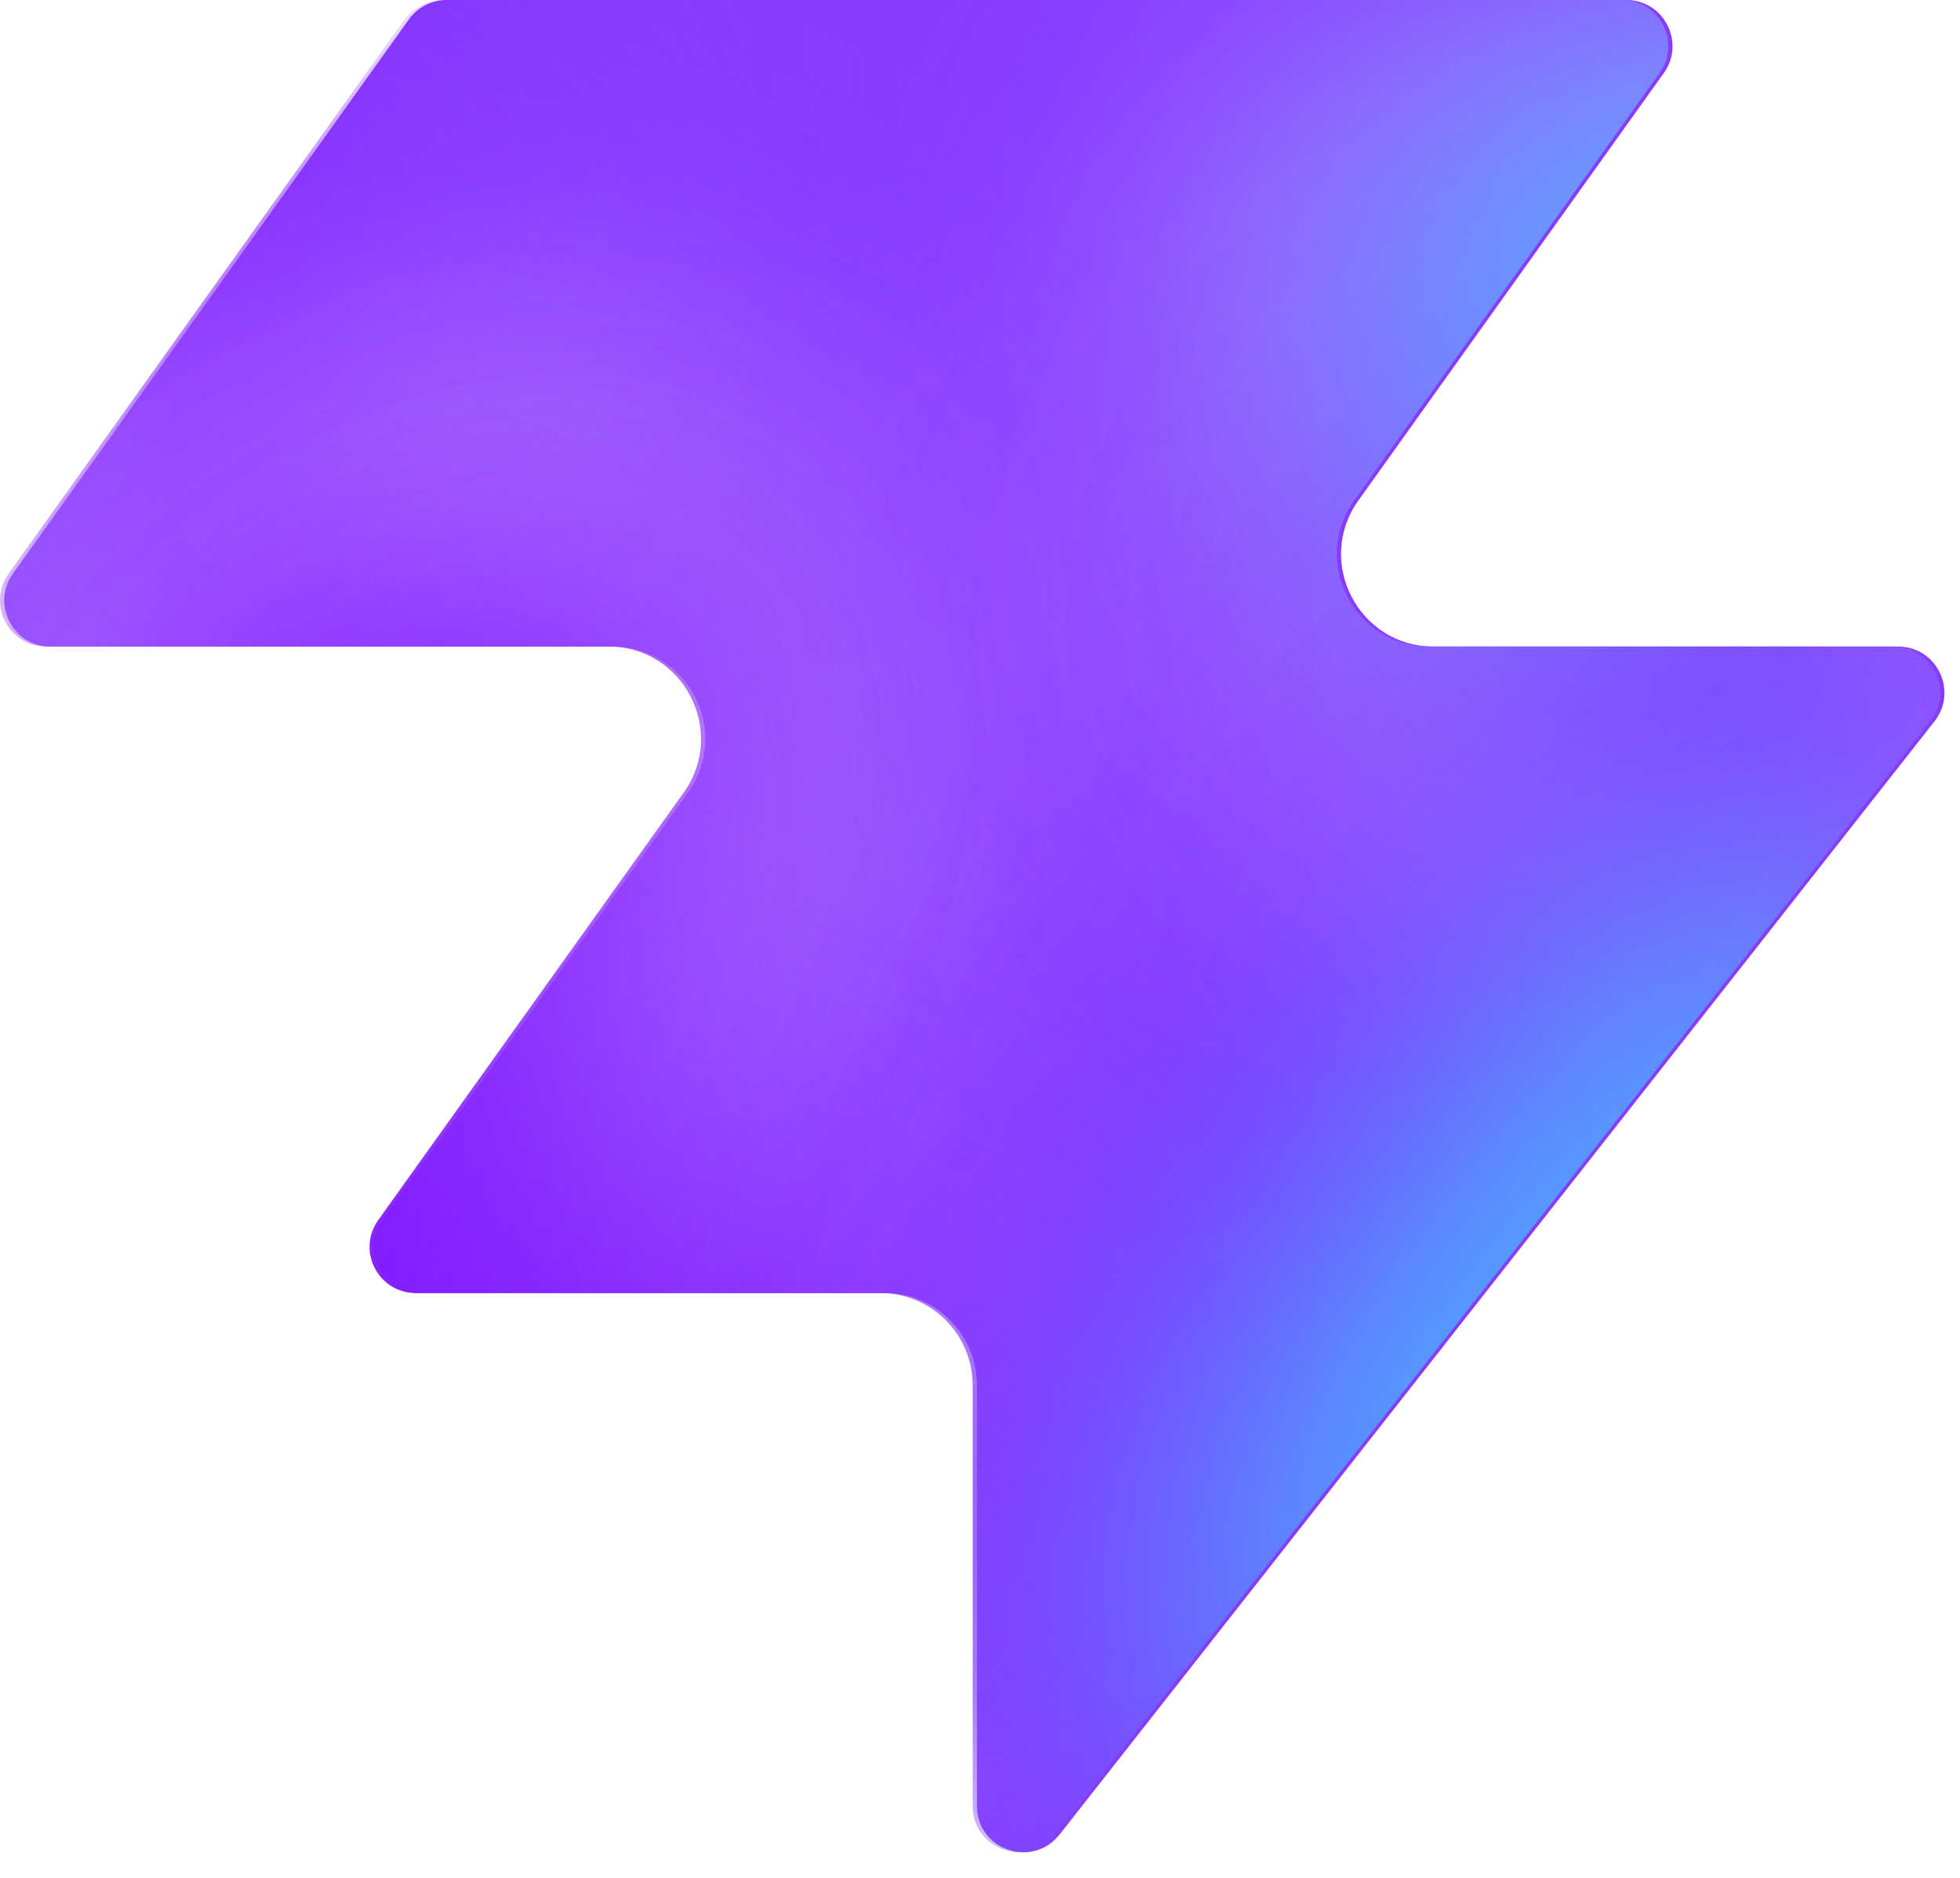
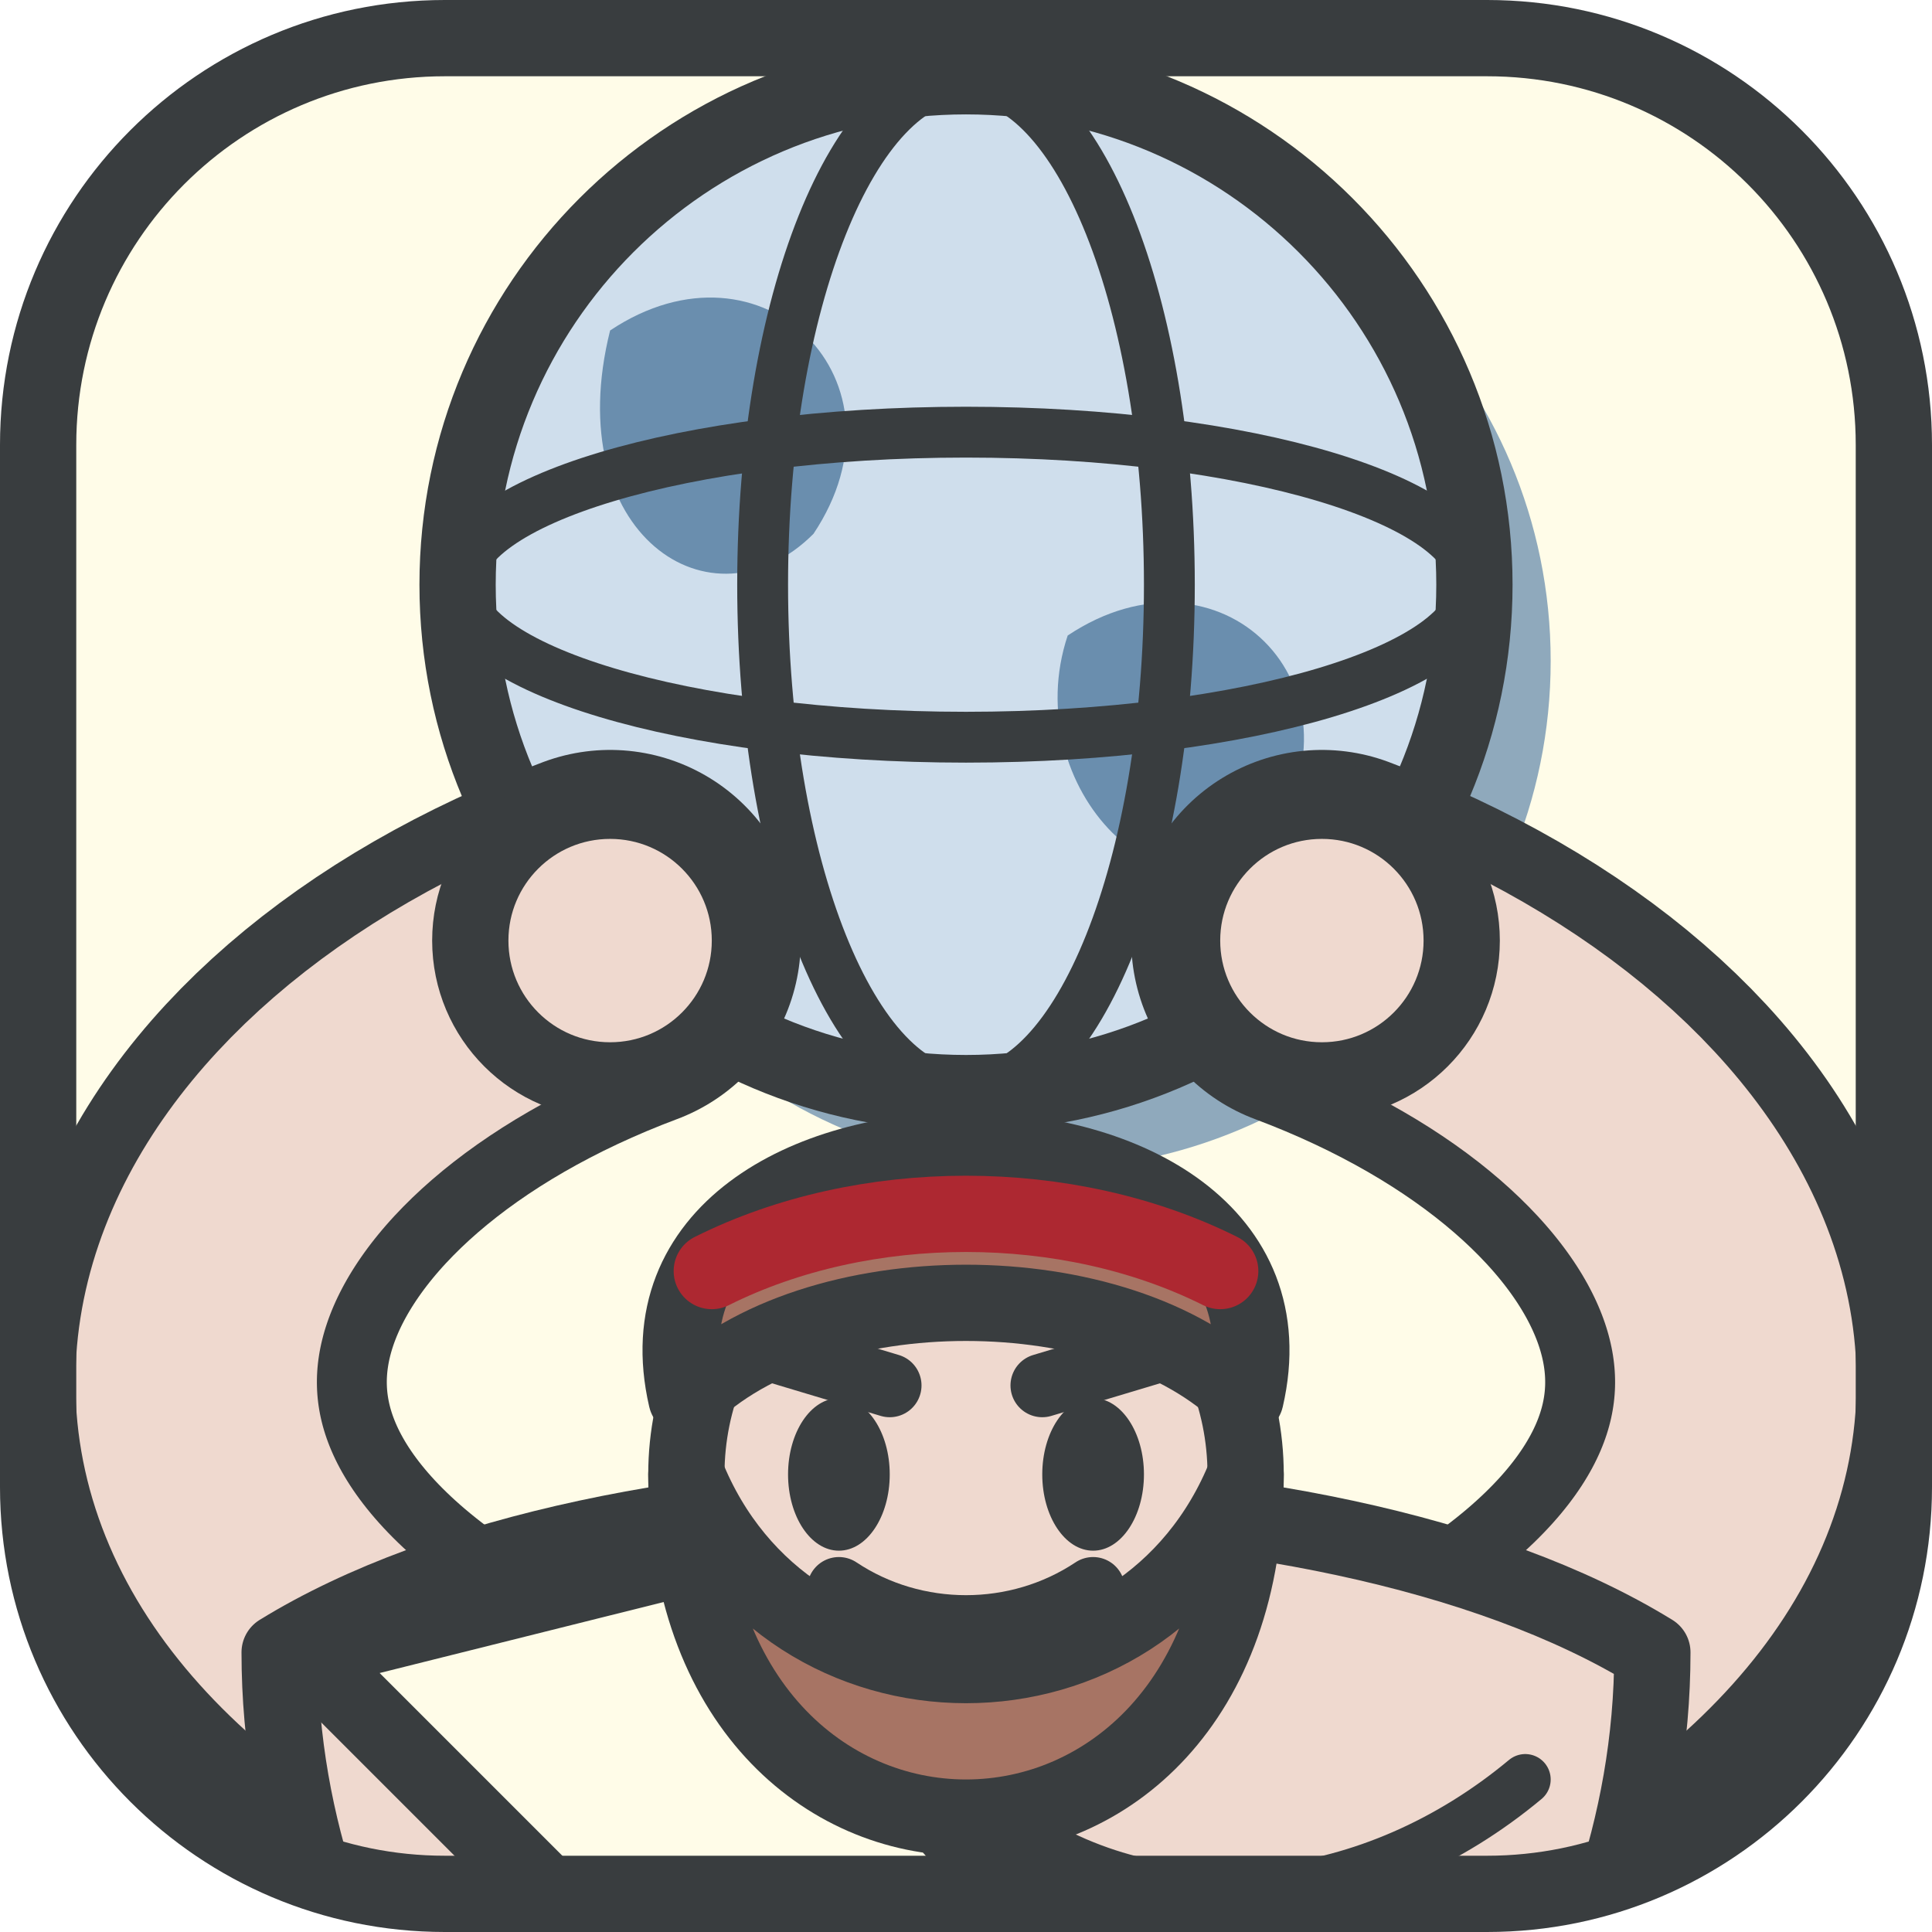
- <svg xmlns="http://www.w3.org/2000/svg" width="48" height="46" fill="none" viewBox="0 0 48 46">
-   <path fill="#863bff" d="M25.946 44.938c-.664.845-2.021.375-2.021-.698V33.937a2.26 2.26 0 0 0-2.262-2.262H10.287c-.92 0-1.456-1.04-.92-1.788l7.48-10.471c1.07-1.497 0-3.578-1.842-3.578H1.237c-.92 0-1.456-1.04-.92-1.788L10.013.474c.214-.297.556-.474.92-.474h28.894c.92 0 1.456 1.04.92 1.788l-7.48 10.471c-1.07 1.498 0 3.579 1.842 3.579h11.377c.943 0 1.473 1.088.89 1.83L25.947 44.94z" style="fill:#863bff;fill:color(display-p3 .525 .23 1);fill-opacity:1" />
-   <mask id="a" width="48" height="46" x="0" y="0" maskUnits="userSpaceOnUse" style="mask-type:alpha">
-     <path fill="#000" d="M25.842 44.938c-.664.844-2.021.375-2.021-.698V33.937a2.26 2.26 0 0 0-2.262-2.262H10.183c-.92 0-1.456-1.04-.92-1.788l7.48-10.471c1.07-1.498 0-3.579-1.842-3.579H1.133c-.92 0-1.456-1.04-.92-1.787L9.91.473c.214-.297.556-.474.92-.474h28.894c.92 0 1.456 1.04.92 1.788l-7.48 10.471c-1.07 1.498 0 3.578 1.842 3.578h11.377c.943 0 1.473 1.088.89 1.832L25.843 44.94z" style="fill:#000;fill-opacity:1" />
-   </mask>
-   <g mask="url(#a)">
-     <g filter="url(#b)">
-       <ellipse cx="5.508" cy="14.704" fill="#ede6ff" rx="5.508" ry="14.704" style="fill:#ede6ff;fill:color(display-p3 .927 .903 1);fill-opacity:1" transform="matrix(.00324 1 1 -.00324 -4.47 31.516)" />
-     </g>
-     <g filter="url(#c)">
-       <ellipse cx="10.399" cy="29.851" fill="#ede6ff" rx="10.399" ry="29.851" style="fill:#ede6ff;fill:color(display-p3 .927 .903 1);fill-opacity:1" transform="matrix(.00324 1 1 -.00324 -39.328 7.883)" />
-     </g>
-     <g filter="url(#d)">
-       <ellipse cx="5.508" cy="30.487" fill="#7e14ff" rx="5.508" ry="30.487" style="fill:#7e14ff;fill:color(display-p3 .492 .077 1);fill-opacity:1" transform="rotate(89.814 -25.913 -14.639)scale(1 -1)" />
-     </g>
-     <g filter="url(#e)">
-       <ellipse cx="5.508" cy="30.599" fill="#7e14ff" rx="5.508" ry="30.599" style="fill:#7e14ff;fill:color(display-p3 .492 .077 1);fill-opacity:1" transform="rotate(89.814 -32.644 -3.334)scale(1 -1)" />
-     </g>
-     <g filter="url(#f)">
-       <ellipse cx="5.508" cy="30.599" fill="#7e14ff" rx="5.508" ry="30.599" style="fill:#7e14ff;fill:color(display-p3 .492 .077 1);fill-opacity:1" transform="matrix(.00324 1 1 -.00324 -34.34 30.47)" />
-     </g>
-     <g filter="url(#g)">
-       <ellipse cx="14.072" cy="22.078" fill="#ede6ff" rx="14.072" ry="22.078" style="fill:#ede6ff;fill:color(display-p3 .927 .903 1);fill-opacity:1" transform="rotate(93.35 24.506 48.493)scale(-1 1)" />
-     </g>
-     <g filter="url(#h)">
-       <ellipse cx="3.47" cy="21.501" fill="#7e14ff" rx="3.47" ry="21.501" style="fill:#7e14ff;fill:color(display-p3 .492 .077 1);fill-opacity:1" transform="rotate(89.009 28.708 47.59)scale(-1 1)" />
-     </g>
-     <g filter="url(#i)">
-       <ellipse cx="3.47" cy="21.501" fill="#7e14ff" rx="3.47" ry="21.501" style="fill:#7e14ff;fill:color(display-p3 .492 .077 1);fill-opacity:1" transform="rotate(89.009 28.708 47.59)scale(-1 1)" />
-     </g>
-     <g filter="url(#j)">
-       <ellipse cx=".387" cy="8.972" fill="#7e14ff" rx="4.407" ry="29.108" style="fill:#7e14ff;fill:color(display-p3 .492 .077 1);fill-opacity:1" transform="rotate(39.51 .387 8.972)" />
-     </g>
-     <g filter="url(#k)">
-       <ellipse cx="47.523" cy="-6.092" fill="#7e14ff" rx="4.407" ry="29.108" style="fill:#7e14ff;fill:color(display-p3 .492 .077 1);fill-opacity:1" transform="rotate(37.892 47.523 -6.092)" />
-     </g>
-     <g filter="url(#l)">
-       <ellipse cx="41.412" cy="6.333" fill="#47bfff" rx="5.971" ry="9.665" style="fill:#47bfff;fill:color(display-p3 .28 .748 1);fill-opacity:1" transform="rotate(37.892 41.412 6.333)" />
-     </g>
-     <g filter="url(#m)">
-       <ellipse cx="-1.879" cy="38.332" fill="#7e14ff" rx="4.407" ry="29.108" style="fill:#7e14ff;fill:color(display-p3 .492 .077 1);fill-opacity:1" transform="rotate(37.892 -1.88 38.332)" />
-     </g>
-     <g filter="url(#n)">
-       <ellipse cx="-1.879" cy="38.332" fill="#7e14ff" rx="4.407" ry="29.108" style="fill:#7e14ff;fill:color(display-p3 .492 .077 1);fill-opacity:1" transform="rotate(37.892 -1.88 38.332)" />
-     </g>
-     <g filter="url(#o)">
-       <ellipse cx="35.651" cy="29.907" fill="#7e14ff" rx="4.407" ry="29.108" style="fill:#7e14ff;fill:color(display-p3 .492 .077 1);fill-opacity:1" transform="rotate(37.892 35.651 29.907)" />
-     </g>
-     <g filter="url(#p)">
-       <ellipse cx="38.418" cy="32.4" fill="#47bfff" rx="5.971" ry="15.297" style="fill:#47bfff;fill:color(display-p3 .28 .748 1);fill-opacity:1" transform="rotate(37.892 38.418 32.4)" />
-     </g>
+ <svg xmlns="http://www.w3.org/2000/svg" viewBox="12 1 76 76">
+   <clipPath id="tile">
+     <rect x="13.5" y="2.5" width="73" height="73" rx="16" />
+   </clipPath>
+   <rect x="13.5" y="2.5" width="73" height="73" rx="16" fill="#fffce8" />
+   <g clip-path="url(#tile)" stroke="#393d3f" stroke-width="3" stroke-linecap="round" stroke-linejoin="round">
+     <circle cx="53" cy="27" r="20" fill="#6a8eae" stroke="none" opacity="0.75" />
+     <circle cx="50" cy="24" r="20" fill="#cfdeec" />
+     <path d="M36 14 C42 10 48 16 44 22 C40 26 34 22 36 14 Z M54 26 C60 22 66 28 62 34 C58 38 52 32 54 26 Z" fill="#6a8eae" stroke="none" />
+     <ellipse cx="50" cy="24" rx="20" ry="6" fill="none" stroke-width="2" />
+     <ellipse cx="50" cy="24" rx="8" ry="20" fill="none" stroke-width="2" />
+     <path d="M28 68 C13 58 20 44 36 38 M72 68 C87 58 80 44 64 38" fill="none" stroke-width="15" />
+     <path d="M28 68 C13 58 20 44 36 38 M72 68 C87 58 80 44 64 38" fill="none" stroke="#efd9cf" stroke-width="9.5" />
+     <circle cx="36" cy="38" r="5.5" fill="#efd9cf" />
+     <circle cx="64" cy="38" r="5.5" fill="#efd9cf" />
+     <path d="M23 66 C23 80 33 90 37 94 L63 94 C67 90 77 80 77 66 C64 58 36 58 23 66 Z" fill="#efd9cf" />
+     <path d="M52 73 C58 77 66 76 72 71" fill="none" stroke-width="2" />
+     <path d="M24 66 L40 62 L66 92 L52 94 Z" fill="#fffce8" />
+     <circle cx="50" cy="59" r="11" fill="#efd9cf" />
+     <path d="M39 56 C36 43 64 43 61 56 C56 51 44 51 39 56 Z" fill="#a77464" />
+     <path d="M39 59 C39 77 61 77 61 59 C57 69 43 69 39 59 Z" fill="#a77464" />
+     <path d="M40 51 C46 48 54 48 60 51" fill="none" stroke="#ad2831" />
+     <path d="M42 54 L47 55.5 M58 54 L53 55.5" fill="none" stroke-width="2.5" />
+     <ellipse cx="45" cy="59" rx="2" ry="3" fill="#393d3f" stroke="none" />
+     <ellipse cx="55" cy="59" rx="2" ry="3" fill="#393d3f" stroke="none" />
+     <path d="M45 63.5 C48 65.5 52 65.5 55 63.5" fill="none" stroke-width="2.5" />
  </g>
-   <defs>
-     <filter id="b" width="60.045" height="41.654" x="-19.77" y="16.149" color-interpolation-filters="sRGB" filterUnits="userSpaceOnUse">
-       <feFlood flood-opacity="0" result="BackgroundImageFix" />
-       <feBlend in="SourceGraphic" in2="BackgroundImageFix" result="shape" />
-       <feGaussianBlur result="effect1_foregroundBlur_2002_17158" stdDeviation="7.659" />
-     </filter>
-     <filter id="c" width="90.34" height="51.437" x="-54.613" y="-7.533" color-interpolation-filters="sRGB" filterUnits="userSpaceOnUse">
-       <feFlood flood-opacity="0" result="BackgroundImageFix" />
-       <feBlend in="SourceGraphic" in2="BackgroundImageFix" result="shape" />
-       <feGaussianBlur result="effect1_foregroundBlur_2002_17158" stdDeviation="7.659" />
-     </filter>
-     <filter id="d" width="79.355" height="29.4" x="-49.64" y="2.03" color-interpolation-filters="sRGB" filterUnits="userSpaceOnUse">
-       <feFlood flood-opacity="0" result="BackgroundImageFix" />
-       <feBlend in="SourceGraphic" in2="BackgroundImageFix" result="shape" />
-       <feGaussianBlur result="effect1_foregroundBlur_2002_17158" stdDeviation="4.596" />
-     </filter>
-     <filter id="e" width="79.579" height="29.4" x="-45.045" y="20.029" color-interpolation-filters="sRGB" filterUnits="userSpaceOnUse">
-       <feFlood flood-opacity="0" result="BackgroundImageFix" />
-       <feBlend in="SourceGraphic" in2="BackgroundImageFix" result="shape" />
-       <feGaussianBlur result="effect1_foregroundBlur_2002_17158" stdDeviation="4.596" />
-     </filter>
-     <filter id="f" width="79.579" height="29.4" x="-43.513" y="21.178" color-interpolation-filters="sRGB" filterUnits="userSpaceOnUse">
-       <feFlood flood-opacity="0" result="BackgroundImageFix" />
-       <feBlend in="SourceGraphic" in2="BackgroundImageFix" result="shape" />
-       <feGaussianBlur result="effect1_foregroundBlur_2002_17158" stdDeviation="4.596" />
-     </filter>
-     <filter id="g" width="74.749" height="58.852" x="15.756" y="-17.901" color-interpolation-filters="sRGB" filterUnits="userSpaceOnUse">
-       <feFlood flood-opacity="0" result="BackgroundImageFix" />
-       <feBlend in="SourceGraphic" in2="BackgroundImageFix" result="shape" />
-       <feGaussianBlur result="effect1_foregroundBlur_2002_17158" stdDeviation="7.659" />
-     </filter>
-     <filter id="h" width="61.377" height="25.362" x="23.548" y="2.284" color-interpolation-filters="sRGB" filterUnits="userSpaceOnUse">
-       <feFlood flood-opacity="0" result="BackgroundImageFix" />
-       <feBlend in="SourceGraphic" in2="BackgroundImageFix" result="shape" />
-       <feGaussianBlur result="effect1_foregroundBlur_2002_17158" stdDeviation="4.596" />
-     </filter>
-     <filter id="i" width="61.377" height="25.362" x="23.548" y="2.284" color-interpolation-filters="sRGB" filterUnits="userSpaceOnUse">
-       <feFlood flood-opacity="0" result="BackgroundImageFix" />
-       <feBlend in="SourceGraphic" in2="BackgroundImageFix" result="shape" />
-       <feGaussianBlur result="effect1_foregroundBlur_2002_17158" stdDeviation="4.596" />
-     </filter>
-     <filter id="j" width="56.045" height="63.649" x="-27.636" y="-22.853" color-interpolation-filters="sRGB" filterUnits="userSpaceOnUse">
-       <feFlood flood-opacity="0" result="BackgroundImageFix" />
-       <feBlend in="SourceGraphic" in2="BackgroundImageFix" result="shape" />
-       <feGaussianBlur result="effect1_foregroundBlur_2002_17158" stdDeviation="4.596" />
-     </filter>
-     <filter id="k" width="54.814" height="64.646" x="20.116" y="-38.415" color-interpolation-filters="sRGB" filterUnits="userSpaceOnUse">
-       <feFlood flood-opacity="0" result="BackgroundImageFix" />
-       <feBlend in="SourceGraphic" in2="BackgroundImageFix" result="shape" />
-       <feGaussianBlur result="effect1_foregroundBlur_2002_17158" stdDeviation="4.596" />
-     </filter>
-     <filter id="l" width="33.541" height="35.313" x="24.641" y="-11.323" color-interpolation-filters="sRGB" filterUnits="userSpaceOnUse">
-       <feFlood flood-opacity="0" result="BackgroundImageFix" />
-       <feBlend in="SourceGraphic" in2="BackgroundImageFix" result="shape" />
-       <feGaussianBlur result="effect1_foregroundBlur_2002_17158" stdDeviation="4.596" />
-     </filter>
-     <filter id="m" width="54.814" height="64.646" x="-29.286" y="6.009" color-interpolation-filters="sRGB" filterUnits="userSpaceOnUse">
-       <feFlood flood-opacity="0" result="BackgroundImageFix" />
-       <feBlend in="SourceGraphic" in2="BackgroundImageFix" result="shape" />
-       <feGaussianBlur result="effect1_foregroundBlur_2002_17158" stdDeviation="4.596" />
-     </filter>
-     <filter id="n" width="54.814" height="64.646" x="-29.286" y="6.009" color-interpolation-filters="sRGB" filterUnits="userSpaceOnUse">
-       <feFlood flood-opacity="0" result="BackgroundImageFix" />
-       <feBlend in="SourceGraphic" in2="BackgroundImageFix" result="shape" />
-       <feGaussianBlur result="effect1_foregroundBlur_2002_17158" stdDeviation="4.596" />
-     </filter>
-     <filter id="o" width="54.814" height="64.646" x="8.244" y="-2.416" color-interpolation-filters="sRGB" filterUnits="userSpaceOnUse">
-       <feFlood flood-opacity="0" result="BackgroundImageFix" />
-       <feBlend in="SourceGraphic" in2="BackgroundImageFix" result="shape" />
-       <feGaussianBlur result="effect1_foregroundBlur_2002_17158" stdDeviation="4.596" />
-     </filter>
-     <filter id="p" width="39.409" height="43.623" x="18.713" y="10.588" color-interpolation-filters="sRGB" filterUnits="userSpaceOnUse">
-       <feFlood flood-opacity="0" result="BackgroundImageFix" />
-       <feBlend in="SourceGraphic" in2="BackgroundImageFix" result="shape" />
-       <feGaussianBlur result="effect1_foregroundBlur_2002_17158" stdDeviation="4.596" />
-     </filter>
-   </defs>
+   <rect x="13.5" y="2.5" width="73" height="73" rx="16" fill="none" stroke="#393d3f" stroke-width="3" />
</svg>
